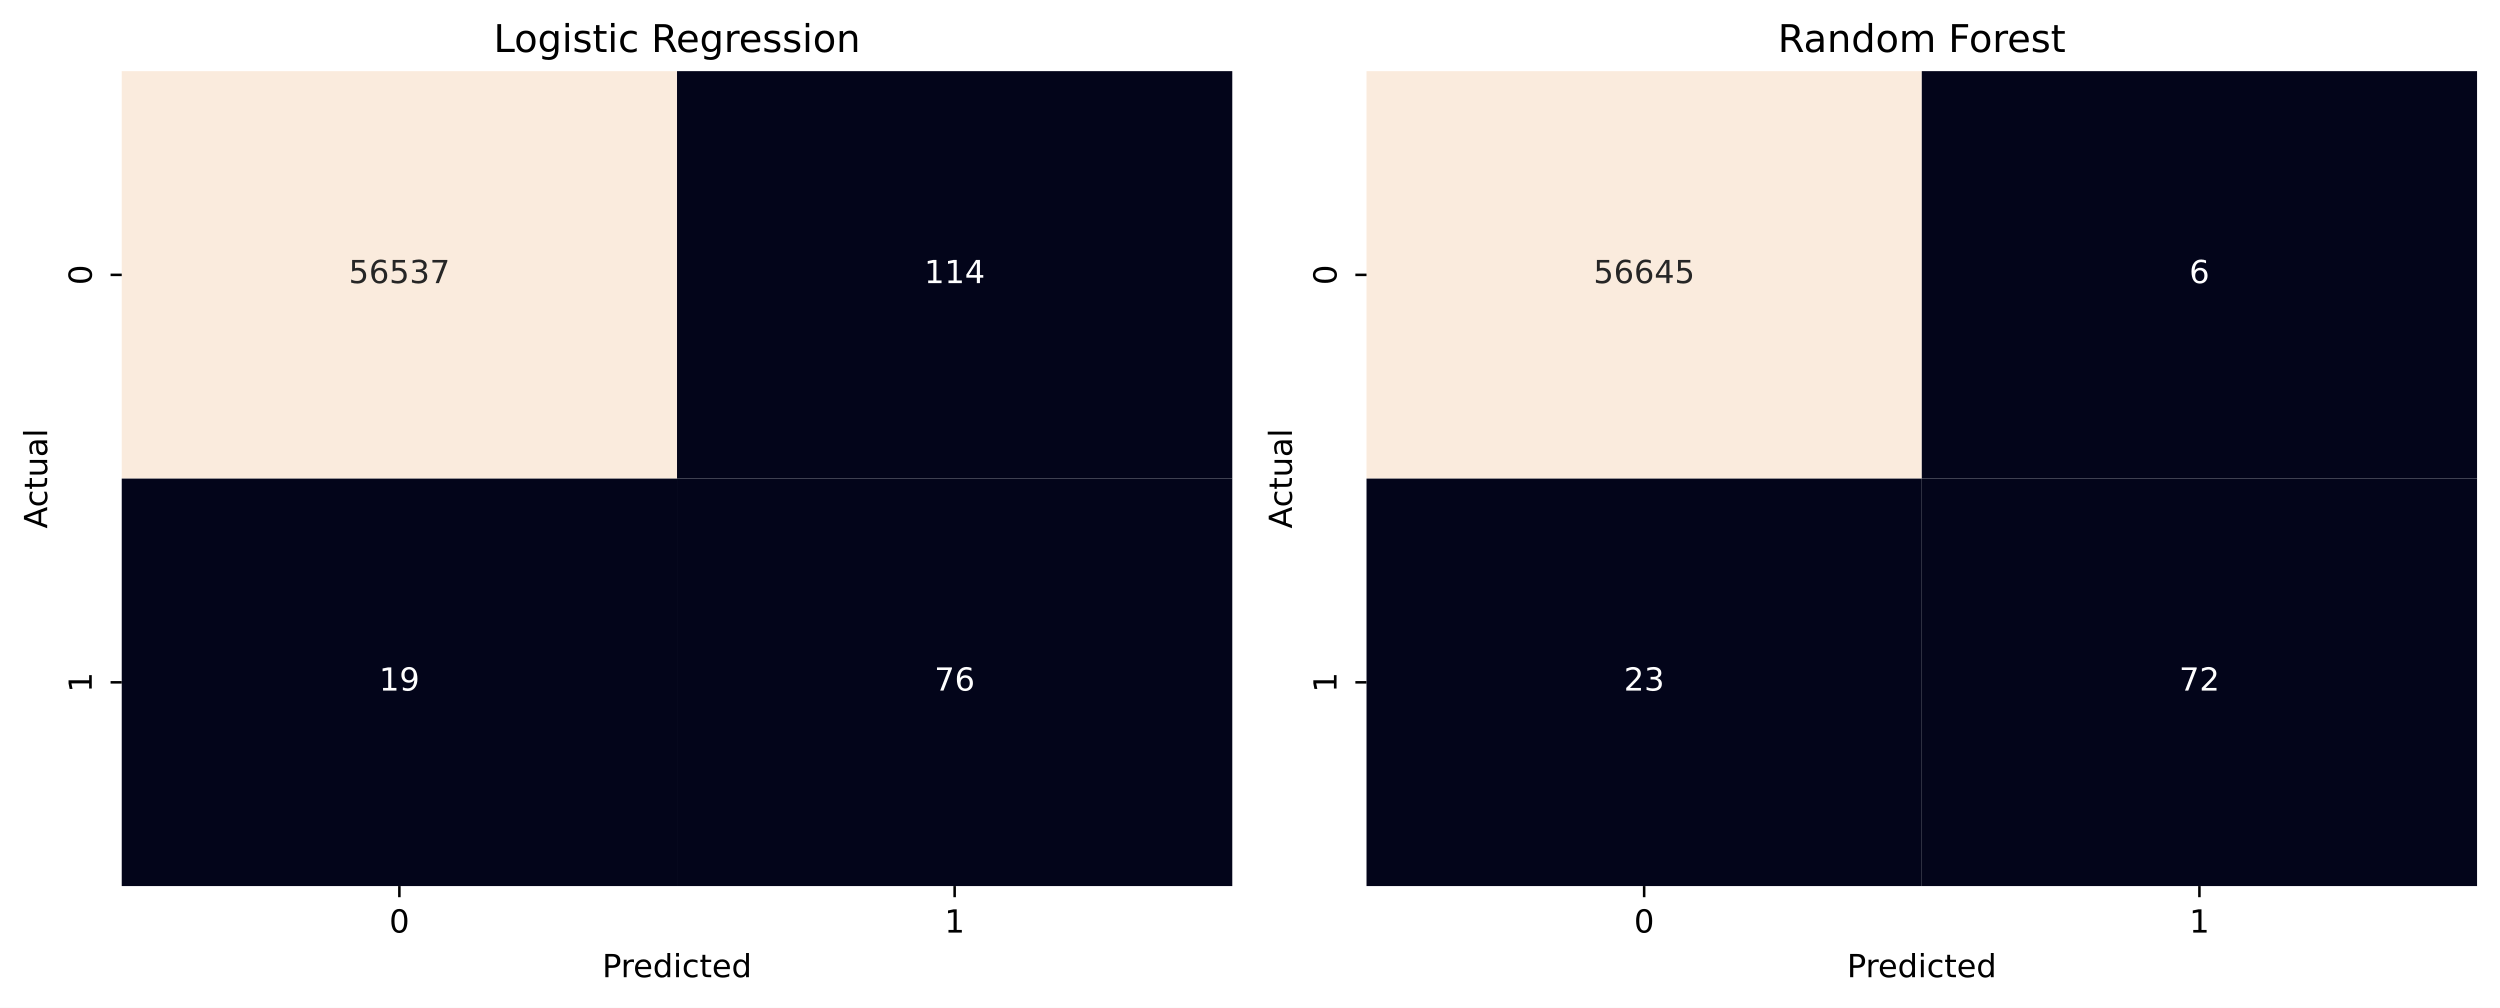
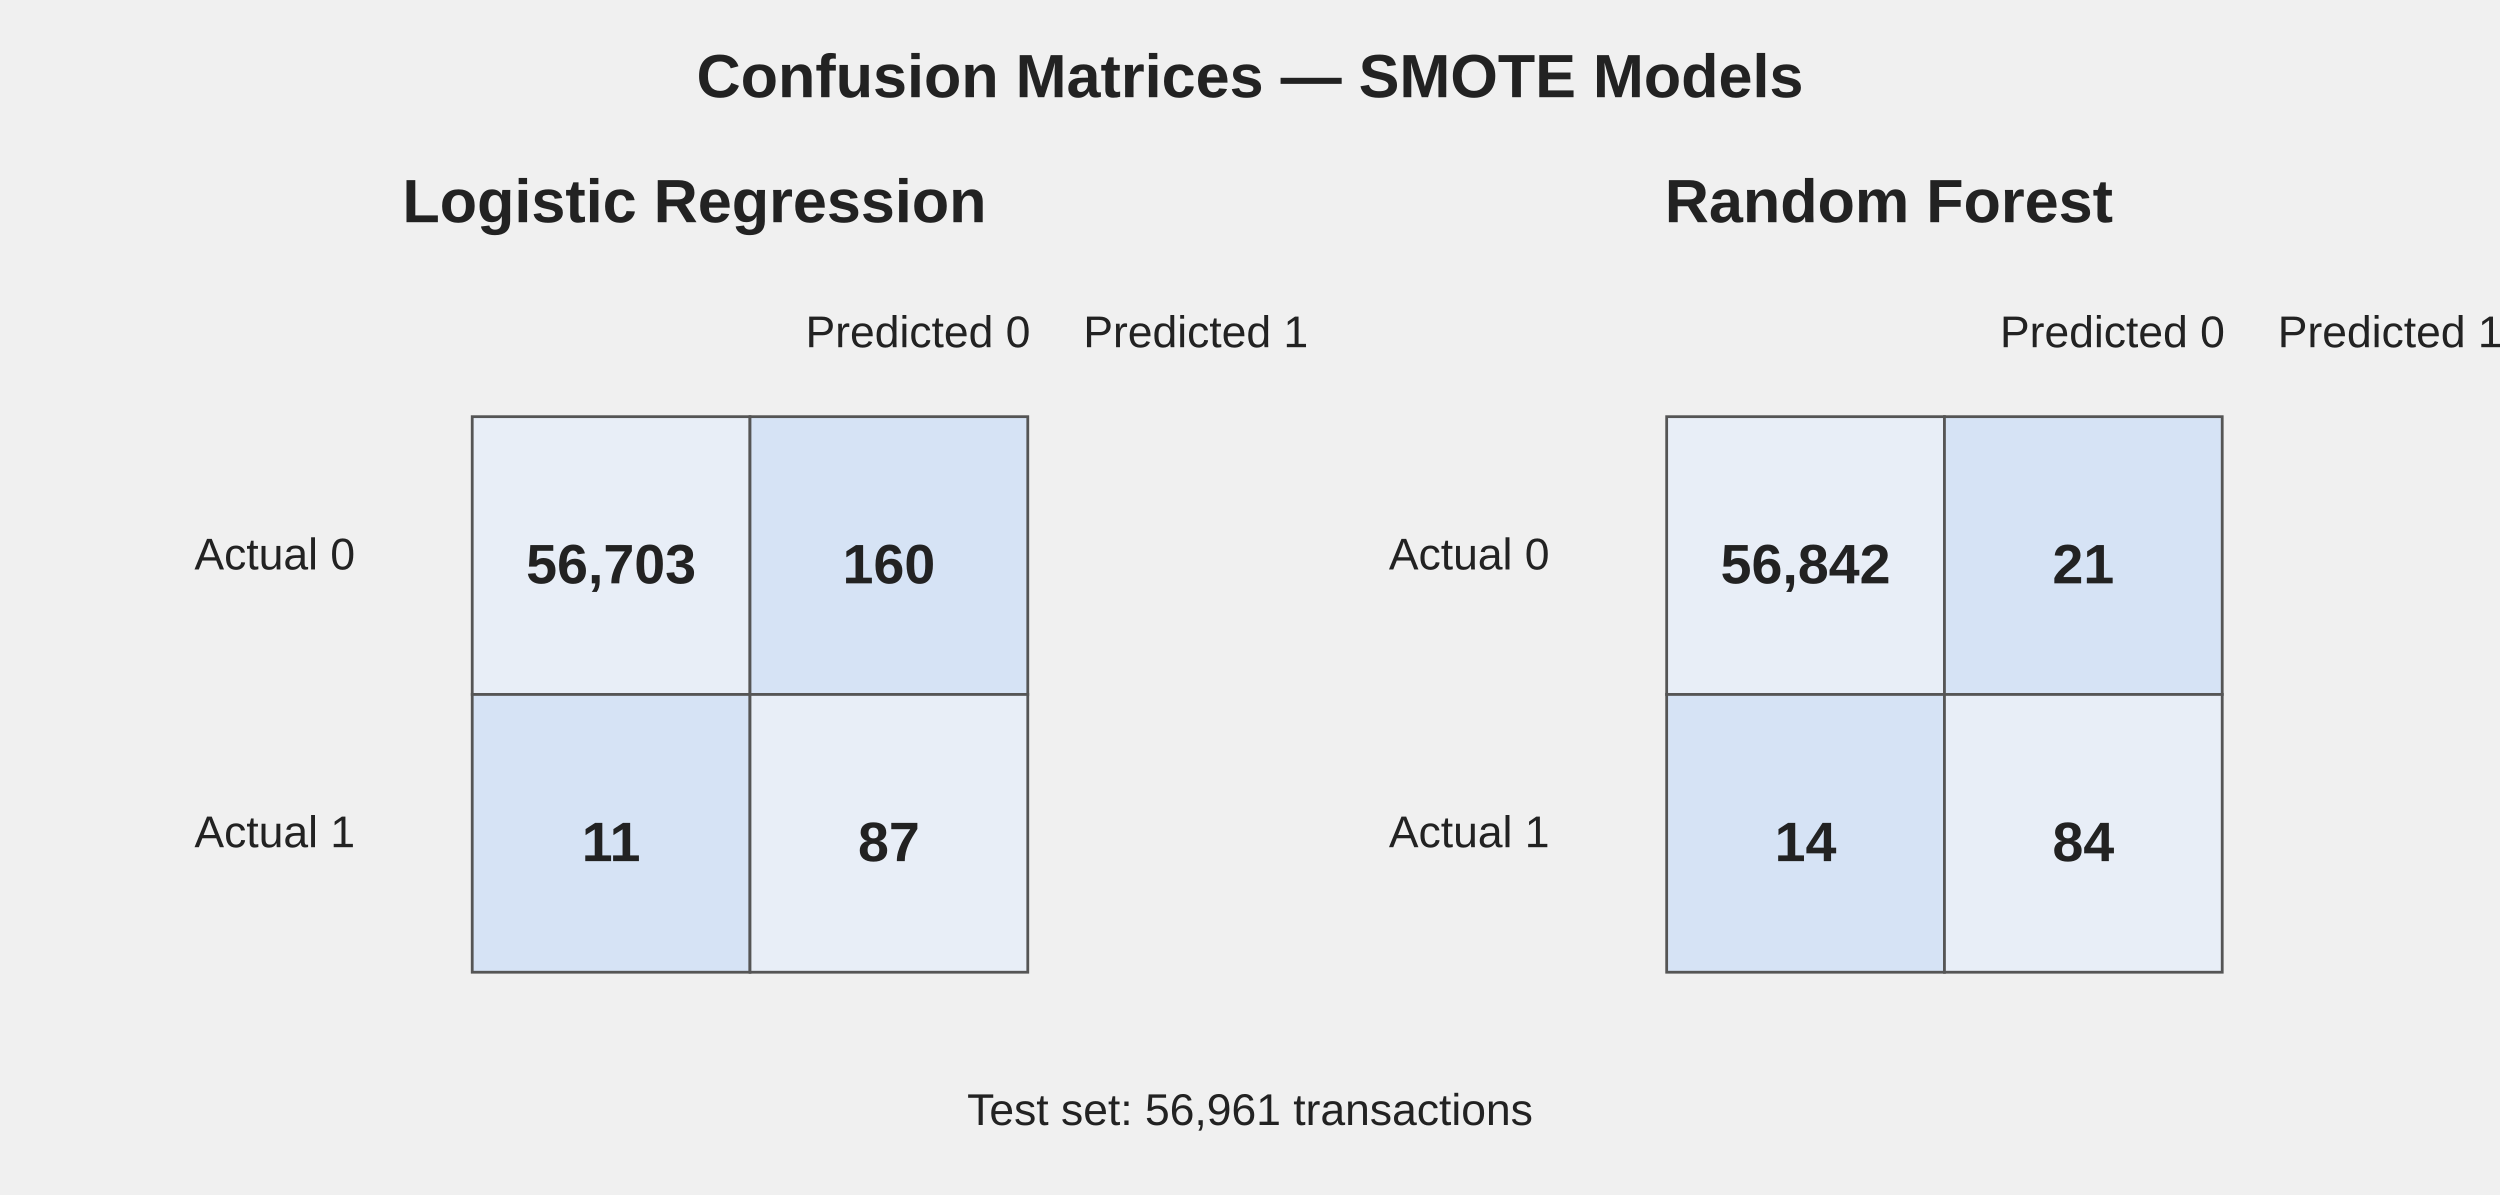
- <svg xmlns="http://www.w3.org/2000/svg" xmlns:xlink="http://www.w3.org/1999/xlink" width="784.478pt" height="316.237pt" viewBox="0 0 784.478 316.237" version="1.1">
-   <defs>
-     <style type="text/css">*{stroke-linejoin: round; stroke-linecap: butt}</style>
-   </defs>
-   <g id="figure_1">
-     <g id="patch_1">
-       <path d="M 0 316.237  L 784.478 316.237  L 784.478 0  L 0 0  z " style="fill: #ffffff" />
-     </g>
-     <g id="axes_1">
-       <g id="patch_2">
-         <path d="M 38.201 278.036  L 386.678 278.036  L 386.678 22.318  L 38.201 22.318  z " style="fill: #ffffff" />
-       </g>
-       <g id="QuadMesh_1">
-         <path d="M 38.201 22.318  L 212.44 22.318  L 212.44 150.177  L 38.201 150.177  L 38.201 22.318  " clip-path="url(#p1738040c26)" style="fill: #faebdd" />
-         <path d="M 212.44 22.318  L 386.678 22.318  L 386.678 150.177  L 212.44 150.177  L 212.44 22.318  " clip-path="url(#p1738040c26)" style="fill: #03051a" />
-         <path d="M 38.201 150.177  L 212.44 150.177  L 212.44 278.036  L 38.201 278.036  L 38.201 150.177  " clip-path="url(#p1738040c26)" style="fill: #03051a" />
-         <path d="M 212.44 150.177  L 386.678 150.177  L 386.678 278.036  L 212.44 278.036  L 212.44 150.177  " clip-path="url(#p1738040c26)" style="fill: #03051a" />
-       </g>
-       <g id="matplotlib.axis_1">
-         <g id="xtick_1">
-           <g id="line2d_1">
-             <defs>
-               <path id="m955d6fdca7" d="M 0 0  L 0 3.5  " style="stroke: #000000; stroke-width: 0.8" />
-             </defs>
-             <g>
-               <use xlink:href="#m955d6fdca7" x="125.32" y="278.036" style="stroke: #000000; stroke-width: 0.8" />
-             </g>
-           </g>
-           <g id="text_1">
-             <g transform="translate(122.1389 292.6334) scale(0.1 -0.1)">
-               <defs>
-                 <path id="DejaVuSans-13" d="M 2034 4250  Q 1547 4250 1301 3770  Q 1056 3291 1056 2328  Q 1056 1369 1301 889  Q 1547 409 2034 409  Q 2525 409 2770 889  Q 3016 1369 3016 2328  Q 3016 3291 2770 3770  Q 2525 4250 2034 4250  z M 2034 4750  Q 2819 4750 3233 4129  Q 3647 3509 3647 2328  Q 3647 1150 3233 529  Q 2819 -91 2034 -91  Q 1250 -91 836 529  Q 422 1150 422 2328  Q 422 3509 836 4129  Q 1250 4750 2034 4750  z " transform="scale(0.015625)" />
-               </defs>
-               <use xlink:href="#DejaVuSans-13" />
-             </g>
-           </g>
-         </g>
-         <g id="xtick_2">
-           <g id="line2d_2">
-             <g>
-               <use xlink:href="#m955d6fdca7" x="299.559" y="278.036" style="stroke: #000000; stroke-width: 0.8" />
-             </g>
-           </g>
-           <g id="text_2">
-             <g transform="translate(296.3778 292.6334) scale(0.1 -0.1)">
-               <defs>
-                 <path id="DejaVuSans-14" d="M 794 531  L 1825 531  L 1825 4091  L 703 3866  L 703 4441  L 1819 4666  L 2450 4666  L 2450 531  L 3481 531  L 3481 0  L 794 0  L 794 531  z " transform="scale(0.015625)" />
-               </defs>
-               <use xlink:href="#DejaVuSans-14" />
-             </g>
-           </g>
-         </g>
-         <g id="text_3">
-           <g transform="translate(188.967 306.6342) scale(0.1 -0.1)">
-             <defs>
-               <path id="DejaVuSans-33" d="M 1259 4147  L 1259 2394  L 2053 2394  Q 2494 2394 2734 2622  Q 2975 2850 2975 3272  Q 2975 3691 2734 3919  Q 2494 4147 2053 4147  L 1259 4147  z M 628 4666  L 2053 4666  Q 2838 4666 3239 4311  Q 3641 3956 3641 3272  Q 3641 2581 3239 2228  Q 2838 1875 2053 1875  L 1259 1875  L 1259 0  L 628 0  L 628 4666  z " transform="scale(0.015625)" />
-               <path id="DejaVuSans-55" d="M 2631 2963  Q 2534 3019 2420 3045  Q 2306 3072 2169 3072  Q 1681 3072 1420 2755  Q 1159 2438 1159 1844  L 1159 0  L 581 0  L 581 3500  L 1159 3500  L 1159 2956  Q 1341 3275 1631 3429  Q 1922 3584 2338 3584  Q 2397 3584 2469 3576  Q 2541 3569 2628 3553  L 2631 2963  z " transform="scale(0.015625)" />
-               <path id="DejaVuSans-48" d="M 3597 1894  L 3597 1613  L 953 1613  Q 991 1019 1311 708  Q 1631 397 2203 397  Q 2534 397 2845 478  Q 3156 559 3463 722  L 3463 178  Q 3153 47 2828 -22  Q 2503 -91 2169 -91  Q 1331 -91 842 396  Q 353 884 353 1716  Q 353 2575 817 3079  Q 1281 3584 2069 3584  Q 2775 3584 3186 3129  Q 3597 2675 3597 1894  z M 3022 2063  Q 3016 2534 2758 2815  Q 2500 3097 2075 3097  Q 1594 3097 1305 2825  Q 1016 2553 972 2059  L 3022 2063  z " transform="scale(0.015625)" />
-               <path id="DejaVuSans-47" d="M 2906 2969  L 2906 4863  L 3481 4863  L 3481 0  L 2906 0  L 2906 525  Q 2725 213 2448 61  Q 2172 -91 1784 -91  Q 1150 -91 751 415  Q 353 922 353 1747  Q 353 2572 751 3078  Q 1150 3584 1784 3584  Q 2172 3584 2448 3432  Q 2725 3281 2906 2969  z M 947 1747  Q 947 1113 1208 752  Q 1469 391 1925 391  Q 2381 391 2643 752  Q 2906 1113 2906 1747  Q 2906 2381 2643 2742  Q 2381 3103 1925 3103  Q 1469 3103 1208 2742  Q 947 2381 947 1747  z " transform="scale(0.015625)" />
-               <path id="DejaVuSans-4c" d="M 603 3500  L 1178 3500  L 1178 0  L 603 0  L 603 3500  z M 603 4863  L 1178 4863  L 1178 4134  L 603 4134  L 603 4863  z " transform="scale(0.015625)" />
-               <path id="DejaVuSans-46" d="M 3122 3366  L 3122 2828  Q 2878 2963 2633 3030  Q 2388 3097 2138 3097  Q 1578 3097 1268 2742  Q 959 2388 959 1747  Q 959 1106 1268 751  Q 1578 397 2138 397  Q 2388 397 2633 464  Q 2878 531 3122 666  L 3122 134  Q 2881 22 2623 -34  Q 2366 -91 2075 -91  Q 1284 -91 818 406  Q 353 903 353 1747  Q 353 2603 823 3093  Q 1294 3584 2113 3584  Q 2378 3584 2631 3529  Q 2884 3475 3122 3366  z " transform="scale(0.015625)" />
-               <path id="DejaVuSans-57" d="M 1172 4494  L 1172 3500  L 2356 3500  L 2356 3053  L 1172 3053  L 1172 1153  Q 1172 725 1289 603  Q 1406 481 1766 481  L 2356 481  L 2356 0  L 1766 0  Q 1100 0 847 248  Q 594 497 594 1153  L 594 3053  L 172 3053  L 172 3500  L 594 3500  L 594 4494  L 1172 4494  z " transform="scale(0.015625)" />
-             </defs>
-             <use xlink:href="#DejaVuSans-33" />
-             <use xlink:href="#DejaVuSans-55" transform="translate(58.54688 0)" />
-             <use xlink:href="#DejaVuSans-48" transform="translate(97.45312 0)" />
-             <use xlink:href="#DejaVuSans-47" transform="translate(158.9844 0)" />
-             <use xlink:href="#DejaVuSans-4c" transform="translate(222.4688 0)" />
-             <use xlink:href="#DejaVuSans-46" transform="translate(250.25 0)" />
-             <use xlink:href="#DejaVuSans-57" transform="translate(305.2344 0)" />
-             <use xlink:href="#DejaVuSans-48" transform="translate(344.4375 0)" />
-             <use xlink:href="#DejaVuSans-47" transform="translate(405.9688 0)" />
-           </g>
-         </g>
-       </g>
-       <g id="matplotlib.axis_2">
-         <g id="ytick_1">
-           <g id="line2d_3">
-             <defs>
-               <path id="m2ec69e35c3" d="M 0 0  L -3.5 0  " style="stroke: #000000; stroke-width: 0.8" />
-             </defs>
-             <g>
-               <use xlink:href="#m2ec69e35c3" x="38.201" y="86.248" style="stroke: #000000; stroke-width: 0.8" />
-             </g>
-           </g>
-           <g id="text_4">
-             <g transform="translate(28.79844 89.42879) rotate(-90) scale(0.1 -0.1)">
-               <use xlink:href="#DejaVuSans-13" />
-             </g>
-           </g>
-         </g>
-         <g id="ytick_2">
-           <g id="line2d_4">
-             <g>
-               <use xlink:href="#m2ec69e35c3" x="38.201" y="214.106" style="stroke: #000000; stroke-width: 0.8" />
-             </g>
-           </g>
-           <g id="text_5">
-             <g transform="translate(28.79844 217.2876) rotate(-90) scale(0.1 -0.1)">
-               <use xlink:href="#DejaVuSans-14" />
-             </g>
-           </g>
-         </g>
-         <g id="text_6">
-           <g transform="translate(14.79844 165.841) rotate(-90) scale(0.1 -0.1)">
-             <defs>
-               <path id="DejaVuSans-24" d="M 2188 4044  L 1331 1722  L 3047 1722  L 2188 4044  z M 1831 4666  L 2547 4666  L 4325 0  L 3669 0  L 3244 1197  L 1141 1197  L 716 0  L 50 0  L 1831 4666  z " transform="scale(0.015625)" />
-               <path id="DejaVuSans-58" d="M 544 1381  L 544 3500  L 1119 3500  L 1119 1403  Q 1119 906 1312 657  Q 1506 409 1894 409  Q 2359 409 2629 706  Q 2900 1003 2900 1516  L 2900 3500  L 3475 3500  L 3475 0  L 2900 0  L 2900 538  Q 2691 219 2414 64  Q 2138 -91 1772 -91  Q 1169 -91 856 284  Q 544 659 544 1381  z M 1991 3584  L 1991 3584  z " transform="scale(0.015625)" />
-               <path id="DejaVuSans-44" d="M 2194 1759  Q 1497 1759 1228 1600  Q 959 1441 959 1056  Q 959 750 1161 570  Q 1363 391 1709 391  Q 2188 391 2477 730  Q 2766 1069 2766 1631  L 2766 1759  L 2194 1759  z M 3341 1997  L 3341 0  L 2766 0  L 2766 531  Q 2569 213 2275 61  Q 1981 -91 1556 -91  Q 1019 -91 701 211  Q 384 513 384 1019  Q 384 1609 779 1909  Q 1175 2209 1959 2209  L 2766 2209  L 2766 2266  Q 2766 2663 2505 2880  Q 2244 3097 1772 3097  Q 1472 3097 1187 3025  Q 903 2953 641 2809  L 641 3341  Q 956 3463 1253 3523  Q 1550 3584 1831 3584  Q 2591 3584 2966 3190  Q 3341 2797 3341 1997  z " transform="scale(0.015625)" />
-               <path id="DejaVuSans-4f" d="M 603 4863  L 1178 4863  L 1178 0  L 603 0  L 603 4863  z " transform="scale(0.015625)" />
-             </defs>
-             <use xlink:href="#DejaVuSans-24" />
-             <use xlink:href="#DejaVuSans-46" transform="translate(66.65625 0)" />
-             <use xlink:href="#DejaVuSans-57" transform="translate(121.6406 0)" />
-             <use xlink:href="#DejaVuSans-58" transform="translate(160.8438 0)" />
-             <use xlink:href="#DejaVuSans-44" transform="translate(224.2188 0)" />
-             <use xlink:href="#DejaVuSans-4f" transform="translate(285.5 0)" />
-           </g>
-         </g>
-       </g>
-       <g id="text_7">
-         <g style="fill: #262626" transform="translate(109.4139 88.8452) scale(0.1 -0.1)">
-           <defs>
-             <path id="DejaVuSans-18" d="M 691 4666  L 3169 4666  L 3169 4134  L 1269 4134  L 1269 2991  Q 1406 3038 1543 3061  Q 1681 3084 1819 3084  Q 2600 3084 3056 2656  Q 3513 2228 3513 1497  Q 3513 744 3044 326  Q 2575 -91 1722 -91  Q 1428 -91 1123 -41  Q 819 9 494 109  L 494 744  Q 775 591 1075 516  Q 1375 441 1709 441  Q 2250 441 2565 725  Q 2881 1009 2881 1497  Q 2881 1984 2565 2268  Q 2250 2553 1709 2553  Q 1456 2553 1204 2497  Q 953 2441 691 2322  L 691 4666  z " transform="scale(0.015625)" />
-             <path id="DejaVuSans-19" d="M 2113 2584  Q 1688 2584 1439 2293  Q 1191 2003 1191 1497  Q 1191 994 1439 701  Q 1688 409 2113 409  Q 2538 409 2786 701  Q 3034 994 3034 1497  Q 3034 2003 2786 2293  Q 2538 2584 2113 2584  z M 3366 4563  L 3366 3988  Q 3128 4100 2886 4159  Q 2644 4219 2406 4219  Q 1781 4219 1451 3797  Q 1122 3375 1075 2522  Q 1259 2794 1537 2939  Q 1816 3084 2150 3084  Q 2853 3084 3261 2657  Q 3669 2231 3669 1497  Q 3669 778 3244 343  Q 2819 -91 2113 -91  Q 1303 -91 875 529  Q 447 1150 447 2328  Q 447 3434 972 4092  Q 1497 4750 2381 4750  Q 2619 4750 2861 4703  Q 3103 4656 3366 4563  z " transform="scale(0.015625)" />
-             <path id="DejaVuSans-16" d="M 2597 2516  Q 3050 2419 3304 2112  Q 3559 1806 3559 1356  Q 3559 666 3084 287  Q 2609 -91 1734 -91  Q 1441 -91 1130 -33  Q 819 25 488 141  L 488 750  Q 750 597 1062 519  Q 1375 441 1716 441  Q 2309 441 2620 675  Q 2931 909 2931 1356  Q 2931 1769 2642 2001  Q 2353 2234 1838 2234  L 1294 2234  L 1294 2753  L 1863 2753  Q 2328 2753 2575 2939  Q 2822 3125 2822 3475  Q 2822 3834 2567 4026  Q 2313 4219 1838 4219  Q 1578 4219 1281 4162  Q 984 4106 628 3988  L 628 4550  Q 988 4650 1302 4700  Q 1616 4750 1894 4750  Q 2613 4750 3031 4423  Q 3450 4097 3450 3541  Q 3450 3153 3228 2886  Q 3006 2619 2597 2516  z " transform="scale(0.015625)" />
-             <path id="DejaVuSans-1a" d="M 525 4666  L 3525 4666  L 3525 4397  L 1831 0  L 1172 0  L 2766 4134  L 525 4134  L 525 4666  z " transform="scale(0.015625)" />
-           </defs>
-           <use xlink:href="#DejaVuSans-18" />
-           <use xlink:href="#DejaVuSans-19" transform="translate(63.625 0)" />
-           <use xlink:href="#DejaVuSans-18" transform="translate(127.25 0)" />
-           <use xlink:href="#DejaVuSans-16" transform="translate(190.875 0)" />
-           <use xlink:href="#DejaVuSans-1a" transform="translate(254.5 0)" />
-         </g>
-       </g>
-       <g id="text_8">
-         <g style="fill: #ffffff" transform="translate(290.0153 88.8452) scale(0.1 -0.1)">
-           <defs>
-             <path id="DejaVuSans-17" d="M 2419 4116  L 825 1625  L 2419 1625  L 2419 4116  z M 2253 4666  L 3047 4666  L 3047 1625  L 3713 1625  L 3713 1100  L 3047 1100  L 3047 0  L 2419 0  L 2419 1100  L 313 1100  L 313 1709  L 2253 4666  z " transform="scale(0.015625)" />
-           </defs>
-           <use xlink:href="#DejaVuSans-14" />
-           <use xlink:href="#DejaVuSans-14" transform="translate(63.625 0)" />
-           <use xlink:href="#DejaVuSans-17" transform="translate(127.25 0)" />
-         </g>
-       </g>
-       <g id="text_9">
-         <g style="fill: #ffffff" transform="translate(118.9577 216.704) scale(0.1 -0.1)">
-           <defs>
-             <path id="DejaVuSans-1c" d="M 703 97  L 703 672  Q 941 559 1184 500  Q 1428 441 1663 441  Q 2288 441 2617 861  Q 2947 1281 2994 2138  Q 2813 1869 2534 1725  Q 2256 1581 1919 1581  Q 1219 1581 811 2004  Q 403 2428 403 3163  Q 403 3881 828 4315  Q 1253 4750 1959 4750  Q 2769 4750 3195 4129  Q 3622 3509 3622 2328  Q 3622 1225 3098 567  Q 2575 -91 1691 -91  Q 1453 -91 1209 -44  Q 966 3 703 97  z M 1959 2075  Q 2384 2075 2632 2365  Q 2881 2656 2881 3163  Q 2881 3666 2632 3958  Q 2384 4250 1959 4250  Q 1534 4250 1286 3958  Q 1038 3666 1038 3163  Q 1038 2656 1286 2365  Q 1534 2075 1959 2075  z " transform="scale(0.015625)" />
-           </defs>
-           <use xlink:href="#DejaVuSans-14" />
-           <use xlink:href="#DejaVuSans-1c" transform="translate(63.625 0)" />
-         </g>
-       </g>
-       <g id="text_10">
-         <g style="fill: #ffffff" transform="translate(293.1965 216.704) scale(0.1 -0.1)">
-           <use xlink:href="#DejaVuSans-1a" />
-           <use xlink:href="#DejaVuSans-19" transform="translate(63.625 0)" />
-         </g>
-       </g>
-       <g id="text_11">
-         <g transform="translate(154.8846 16.31812) scale(0.12 -0.12)">
-           <defs>
-             <path id="DejaVuSans-2f" d="M 628 4666  L 1259 4666  L 1259 531  L 3531 531  L 3531 0  L 628 0  L 628 4666  z " transform="scale(0.015625)" />
-             <path id="DejaVuSans-52" d="M 1959 3097  Q 1497 3097 1228 2736  Q 959 2375 959 1747  Q 959 1119 1226 758  Q 1494 397 1959 397  Q 2419 397 2687 759  Q 2956 1122 2956 1747  Q 2956 2369 2687 2733  Q 2419 3097 1959 3097  z M 1959 3584  Q 2709 3584 3137 3096  Q 3566 2609 3566 1747  Q 3566 888 3137 398  Q 2709 -91 1959 -91  Q 1206 -91 779 398  Q 353 888 353 1747  Q 353 2609 779 3096  Q 1206 3584 1959 3584  z " transform="scale(0.015625)" />
-             <path id="DejaVuSans-4a" d="M 2906 1791  Q 2906 2416 2648 2759  Q 2391 3103 1925 3103  Q 1463 3103 1205 2759  Q 947 2416 947 1791  Q 947 1169 1205 825  Q 1463 481 1925 481  Q 2391 481 2648 825  Q 2906 1169 2906 1791  z M 3481 434  Q 3481 -459 3084 -895  Q 2688 -1331 1869 -1331  Q 1566 -1331 1297 -1286  Q 1028 -1241 775 -1147  L 775 -588  Q 1028 -725 1275 -790  Q 1522 -856 1778 -856  Q 2344 -856 2625 -561  Q 2906 -266 2906 331  L 2906 616  Q 2728 306 2450 153  Q 2172 0 1784 0  Q 1141 0 747 490  Q 353 981 353 1791  Q 353 2603 747 3093  Q 1141 3584 1784 3584  Q 2172 3584 2450 3431  Q 2728 3278 2906 2969  L 2906 3500  L 3481 3500  L 3481 434  z " transform="scale(0.015625)" />
-             <path id="DejaVuSans-56" d="M 2834 3397  L 2834 2853  Q 2591 2978 2328 3040  Q 2066 3103 1784 3103  Q 1356 3103 1142 2972  Q 928 2841 928 2578  Q 928 2378 1081 2264  Q 1234 2150 1697 2047  L 1894 2003  Q 2506 1872 2764 1633  Q 3022 1394 3022 966  Q 3022 478 2636 193  Q 2250 -91 1575 -91  Q 1294 -91 989 -36  Q 684 19 347 128  L 347 722  Q 666 556 975 473  Q 1284 391 1588 391  Q 1994 391 2212 530  Q 2431 669 2431 922  Q 2431 1156 2273 1281  Q 2116 1406 1581 1522  L 1381 1569  Q 847 1681 609 1914  Q 372 2147 372 2553  Q 372 3047 722 3315  Q 1072 3584 1716 3584  Q 2034 3584 2315 3537  Q 2597 3491 2834 3397  z " transform="scale(0.015625)" />
-             <path id="DejaVuSans-3" transform="scale(0.015625)" />
-             <path id="DejaVuSans-35" d="M 2841 2188  Q 3044 2119 3236 1894  Q 3428 1669 3622 1275  L 4263 0  L 3584 0  L 2988 1197  Q 2756 1666 2539 1819  Q 2322 1972 1947 1972  L 1259 1972  L 1259 0  L 628 0  L 628 4666  L 2053 4666  Q 2853 4666 3247 4331  Q 3641 3997 3641 3322  Q 3641 2881 3436 2590  Q 3231 2300 2841 2188  z M 1259 4147  L 1259 2491  L 2053 2491  Q 2509 2491 2742 2702  Q 2975 2913 2975 3322  Q 2975 3731 2742 3939  Q 2509 4147 2053 4147  L 1259 4147  z " transform="scale(0.015625)" />
-             <path id="DejaVuSans-51" d="M 3513 2113  L 3513 0  L 2938 0  L 2938 2094  Q 2938 2591 2744 2837  Q 2550 3084 2163 3084  Q 1697 3084 1428 2787  Q 1159 2491 1159 1978  L 1159 0  L 581 0  L 581 3500  L 1159 3500  L 1159 2956  Q 1366 3272 1645 3428  Q 1925 3584 2291 3584  Q 2894 3584 3203 3211  Q 3513 2838 3513 2113  z " transform="scale(0.015625)" />
-           </defs>
-           <use xlink:href="#DejaVuSans-2f" />
-           <use xlink:href="#DejaVuSans-52" transform="translate(53.96875 0)" />
-           <use xlink:href="#DejaVuSans-4a" transform="translate(115.1562 0)" />
-           <use xlink:href="#DejaVuSans-4c" transform="translate(178.6406 0)" />
-           <use xlink:href="#DejaVuSans-56" transform="translate(206.4219 0)" />
-           <use xlink:href="#DejaVuSans-57" transform="translate(258.5156 0)" />
-           <use xlink:href="#DejaVuSans-4c" transform="translate(297.7188 0)" />
-           <use xlink:href="#DejaVuSans-46" transform="translate(325.5 0)" />
-           <use xlink:href="#DejaVuSans-3" transform="translate(380.4844 0)" />
-           <use xlink:href="#DejaVuSans-35" transform="translate(412.2656 0)" />
-           <use xlink:href="#DejaVuSans-48" transform="translate(477.2656 0)" />
-           <use xlink:href="#DejaVuSans-4a" transform="translate(538.7969 0)" />
-           <use xlink:href="#DejaVuSans-55" transform="translate(602.2812 0)" />
-           <use xlink:href="#DejaVuSans-48" transform="translate(641.1875 0)" />
-           <use xlink:href="#DejaVuSans-56" transform="translate(702.7188 0)" />
-           <use xlink:href="#DejaVuSans-56" transform="translate(754.8125 0)" />
-           <use xlink:href="#DejaVuSans-4c" transform="translate(806.9062 0)" />
-           <use xlink:href="#DejaVuSans-52" transform="translate(834.6875 0)" />
-           <use xlink:href="#DejaVuSans-51" transform="translate(895.875 0)" />
-         </g>
-       </g>
-     </g>
-     <g id="axes_2">
-       <g id="patch_3">
-         <path d="M 428.801 278.036  L 777.278 278.036  L 777.278 22.318  L 428.801 22.318  z " style="fill: #ffffff" />
-       </g>
-       <g id="QuadMesh_2">
-         <path d="M 428.801 22.318  L 603.04 22.318  L 603.04 150.177  L 428.801 150.177  L 428.801 22.318  " clip-path="url(#pf7f86e9588)" style="fill: #faebdd" />
-         <path d="M 603.04 22.318  L 777.278 22.318  L 777.278 150.177  L 603.04 150.177  L 603.04 22.318  " clip-path="url(#pf7f86e9588)" style="fill: #03051a" />
-         <path d="M 428.801 150.177  L 603.04 150.177  L 603.04 278.036  L 428.801 278.036  L 428.801 150.177  " clip-path="url(#pf7f86e9588)" style="fill: #03051a" />
-         <path d="M 603.04 150.177  L 777.278 150.177  L 777.278 278.036  L 603.04 278.036  L 603.04 150.177  " clip-path="url(#pf7f86e9588)" style="fill: #03051a" />
-       </g>
-       <g id="matplotlib.axis_3">
-         <g id="xtick_3">
-           <g id="line2d_5">
-             <g>
-               <use xlink:href="#m955d6fdca7" x="515.92" y="278.036" style="stroke: #000000; stroke-width: 0.8" />
-             </g>
-           </g>
-           <g id="text_12">
-             <g transform="translate(512.7389 292.6334) scale(0.1 -0.1)">
-               <use xlink:href="#DejaVuSans-13" />
-             </g>
-           </g>
-         </g>
-         <g id="xtick_4">
-           <g id="line2d_6">
-             <g>
-               <use xlink:href="#m955d6fdca7" x="690.159" y="278.036" style="stroke: #000000; stroke-width: 0.8" />
-             </g>
-           </g>
-           <g id="text_13">
-             <g transform="translate(686.9778 292.6334) scale(0.1 -0.1)">
-               <use xlink:href="#DejaVuSans-14" />
-             </g>
-           </g>
-         </g>
-         <g id="text_14">
-           <g transform="translate(579.567 306.6342) scale(0.1 -0.1)">
-             <use xlink:href="#DejaVuSans-33" />
-             <use xlink:href="#DejaVuSans-55" transform="translate(58.54688 0)" />
-             <use xlink:href="#DejaVuSans-48" transform="translate(97.45312 0)" />
-             <use xlink:href="#DejaVuSans-47" transform="translate(158.9844 0)" />
-             <use xlink:href="#DejaVuSans-4c" transform="translate(222.4688 0)" />
-             <use xlink:href="#DejaVuSans-46" transform="translate(250.25 0)" />
-             <use xlink:href="#DejaVuSans-57" transform="translate(305.2344 0)" />
-             <use xlink:href="#DejaVuSans-48" transform="translate(344.4375 0)" />
-             <use xlink:href="#DejaVuSans-47" transform="translate(405.9688 0)" />
-           </g>
-         </g>
-       </g>
-       <g id="matplotlib.axis_4">
-         <g id="ytick_3">
-           <g id="line2d_7">
-             <g>
-               <use xlink:href="#m2ec69e35c3" x="428.801" y="86.248" style="stroke: #000000; stroke-width: 0.8" />
-             </g>
-           </g>
-           <g id="text_15">
-             <g transform="translate(419.3984 89.42879) rotate(-90) scale(0.1 -0.1)">
-               <use xlink:href="#DejaVuSans-13" />
-             </g>
-           </g>
-         </g>
-         <g id="ytick_4">
-           <g id="line2d_8">
-             <g>
-               <use xlink:href="#m2ec69e35c3" x="428.801" y="214.106" style="stroke: #000000; stroke-width: 0.8" />
-             </g>
-           </g>
-           <g id="text_16">
-             <g transform="translate(419.3984 217.2876) rotate(-90) scale(0.1 -0.1)">
-               <use xlink:href="#DejaVuSans-14" />
-             </g>
-           </g>
-         </g>
-         <g id="text_17">
-           <g transform="translate(405.3984 165.841) rotate(-90) scale(0.1 -0.1)">
-             <use xlink:href="#DejaVuSans-24" />
-             <use xlink:href="#DejaVuSans-46" transform="translate(66.65625 0)" />
-             <use xlink:href="#DejaVuSans-57" transform="translate(121.6406 0)" />
-             <use xlink:href="#DejaVuSans-58" transform="translate(160.8438 0)" />
-             <use xlink:href="#DejaVuSans-44" transform="translate(224.2188 0)" />
-             <use xlink:href="#DejaVuSans-4f" transform="translate(285.5 0)" />
-           </g>
-         </g>
-       </g>
-       <g id="text_18">
-         <g style="fill: #262626" transform="translate(500.0139 88.8452) scale(0.1 -0.1)">
-           <use xlink:href="#DejaVuSans-18" />
-           <use xlink:href="#DejaVuSans-19" transform="translate(63.625 0)" />
-           <use xlink:href="#DejaVuSans-19" transform="translate(127.25 0)" />
-           <use xlink:href="#DejaVuSans-17" transform="translate(190.875 0)" />
-           <use xlink:href="#DejaVuSans-18" transform="translate(254.5 0)" />
-         </g>
-       </g>
-       <g id="text_19">
-         <g style="fill: #ffffff" transform="translate(686.9778 88.8452) scale(0.1 -0.1)">
-           <use xlink:href="#DejaVuSans-19" />
-         </g>
-       </g>
-       <g id="text_20">
-         <g style="fill: #ffffff" transform="translate(509.5577 216.704) scale(0.1 -0.1)">
-           <defs>
-             <path id="DejaVuSans-15" d="M 1228 531  L 3431 531  L 3431 0  L 469 0  L 469 531  Q 828 903 1448 1529  Q 2069 2156 2228 2338  Q 2531 2678 2651 2914  Q 2772 3150 2772 3378  Q 2772 3750 2511 3984  Q 2250 4219 1831 4219  Q 1534 4219 1204 4116  Q 875 4013 500 3803  L 500 4441  Q 881 4594 1212 4672  Q 1544 4750 1819 4750  Q 2544 4750 2975 4387  Q 3406 4025 3406 3419  Q 3406 3131 3298 2873  Q 3191 2616 2906 2266  Q 2828 2175 2409 1742  Q 1991 1309 1228 531  z " transform="scale(0.015625)" />
-           </defs>
-           <use xlink:href="#DejaVuSans-15" />
-           <use xlink:href="#DejaVuSans-16" transform="translate(63.625 0)" />
-         </g>
-       </g>
-       <g id="text_21">
-         <g style="fill: #ffffff" transform="translate(683.7965 216.704) scale(0.1 -0.1)">
-           <use xlink:href="#DejaVuSans-1a" />
-           <use xlink:href="#DejaVuSans-15" transform="translate(63.625 0)" />
-         </g>
-       </g>
-       <g id="text_22">
-         <g transform="translate(557.8793 16.31812) scale(0.12 -0.12)">
-           <defs>
-             <path id="DejaVuSans-50" d="M 3328 2828  Q 3544 3216 3844 3400  Q 4144 3584 4550 3584  Q 5097 3584 5394 3201  Q 5691 2819 5691 2113  L 5691 0  L 5113 0  L 5113 2094  Q 5113 2597 4934 2840  Q 4756 3084 4391 3084  Q 3944 3084 3684 2787  Q 3425 2491 3425 1978  L 3425 0  L 2847 0  L 2847 2094  Q 2847 2600 2669 2842  Q 2491 3084 2119 3084  Q 1678 3084 1418 2786  Q 1159 2488 1159 1978  L 1159 0  L 581 0  L 581 3500  L 1159 3500  L 1159 2956  Q 1356 3278 1631 3431  Q 1906 3584 2284 3584  Q 2666 3584 2933 3390  Q 3200 3197 3328 2828  z " transform="scale(0.015625)" />
-             <path id="DejaVuSans-29" d="M 628 4666  L 3309 4666  L 3309 4134  L 1259 4134  L 1259 2759  L 3109 2759  L 3109 2228  L 1259 2228  L 1259 0  L 628 0  L 628 4666  z " transform="scale(0.015625)" />
-           </defs>
-           <use xlink:href="#DejaVuSans-35" />
-           <use xlink:href="#DejaVuSans-44" transform="translate(67.28125 0)" />
-           <use xlink:href="#DejaVuSans-51" transform="translate(128.5625 0)" />
-           <use xlink:href="#DejaVuSans-47" transform="translate(191.9375 0)" />
-           <use xlink:href="#DejaVuSans-52" transform="translate(255.4219 0)" />
-           <use xlink:href="#DejaVuSans-50" transform="translate(316.6094 0)" />
-           <use xlink:href="#DejaVuSans-3" transform="translate(414.0156 0)" />
-           <use xlink:href="#DejaVuSans-29" transform="translate(445.7969 0)" />
-           <use xlink:href="#DejaVuSans-52" transform="translate(499.75 0)" />
-           <use xlink:href="#DejaVuSans-55" transform="translate(560.9375 0)" />
-           <use xlink:href="#DejaVuSans-48" transform="translate(599.8438 0)" />
-           <use xlink:href="#DejaVuSans-56" transform="translate(661.375 0)" />
-           <use xlink:href="#DejaVuSans-57" transform="translate(713.4688 0)" />
-         </g>
-       </g>
-     </g>
+ <svg xmlns="http://www.w3.org/2000/svg" width="900" height="430" viewBox="0 0 900 430">
+   <style>text{font-family:Arial,sans-serif;fill:#222}.t{font-size:22px;font-weight:bold}.l{font-size:16px}.n{font-size:20px;font-weight:bold}</style>
+   <text x="450" y="35" text-anchor="middle" class="t">Confusion Matrices — SMOTE Models</text>
+   <g transform="translate(70,80)">
+     <text x="180" y="0" text-anchor="middle" class="t">Logistic Regression</text>
+     <text x="220" y="45" class="l">Predicted 0</text>
+     <text x="320" y="45" class="l">Predicted 1</text>
+     <text x="0" y="125" class="l">Actual 0</text>
+     <text x="0" y="225" class="l">Actual 1</text>
+     <rect x="100" y="70" width="100" height="100" fill="#e8eef7" stroke="#555" />
+     <rect x="200" y="70" width="100" height="100" fill="#d6e3f5" stroke="#555" />
+     <rect x="100" y="170" width="100" height="100" fill="#d6e3f5" stroke="#555" />
+     <rect x="200" y="170" width="100" height="100" fill="#e8eef7" stroke="#555" />
+     <text x="150" y="130" text-anchor="middle" class="n">56,703</text>
+     <text x="250" y="130" text-anchor="middle" class="n">160</text>
+     <text x="150" y="230" text-anchor="middle" class="n">11</text>
+     <text x="250" y="230" text-anchor="middle" class="n">87</text>
  </g>
-   <defs>
-     <clipPath id="p1738040c26">
-       <rect x="38.201" y="22.318" width="348.478" height="255.718" />
-     </clipPath>
-     <clipPath id="pf7f86e9588">
-       <rect x="428.801" y="22.318" width="348.478" height="255.718" />
-     </clipPath>
-   </defs>
+   <g transform="translate(500,80)">
+     <text x="180" y="0" text-anchor="middle" class="t">Random Forest</text>
+     <text x="220" y="45" class="l">Predicted 0</text>
+     <text x="320" y="45" class="l">Predicted 1</text>
+     <text x="0" y="125" class="l">Actual 0</text>
+     <text x="0" y="225" class="l">Actual 1</text>
+     <rect x="100" y="70" width="100" height="100" fill="#e8eef7" stroke="#555" />
+     <rect x="200" y="70" width="100" height="100" fill="#d6e3f5" stroke="#555" />
+     <rect x="100" y="170" width="100" height="100" fill="#d6e3f5" stroke="#555" />
+     <rect x="200" y="170" width="100" height="100" fill="#e8eef7" stroke="#555" />
+     <text x="150" y="130" text-anchor="middle" class="n">56,842</text>
+     <text x="250" y="130" text-anchor="middle" class="n">21</text>
+     <text x="150" y="230" text-anchor="middle" class="n">14</text>
+     <text x="250" y="230" text-anchor="middle" class="n">84</text>
+   </g>
+   <text x="450" y="405" text-anchor="middle" class="l">Test set: 56,961 transactions</text>
</svg>
